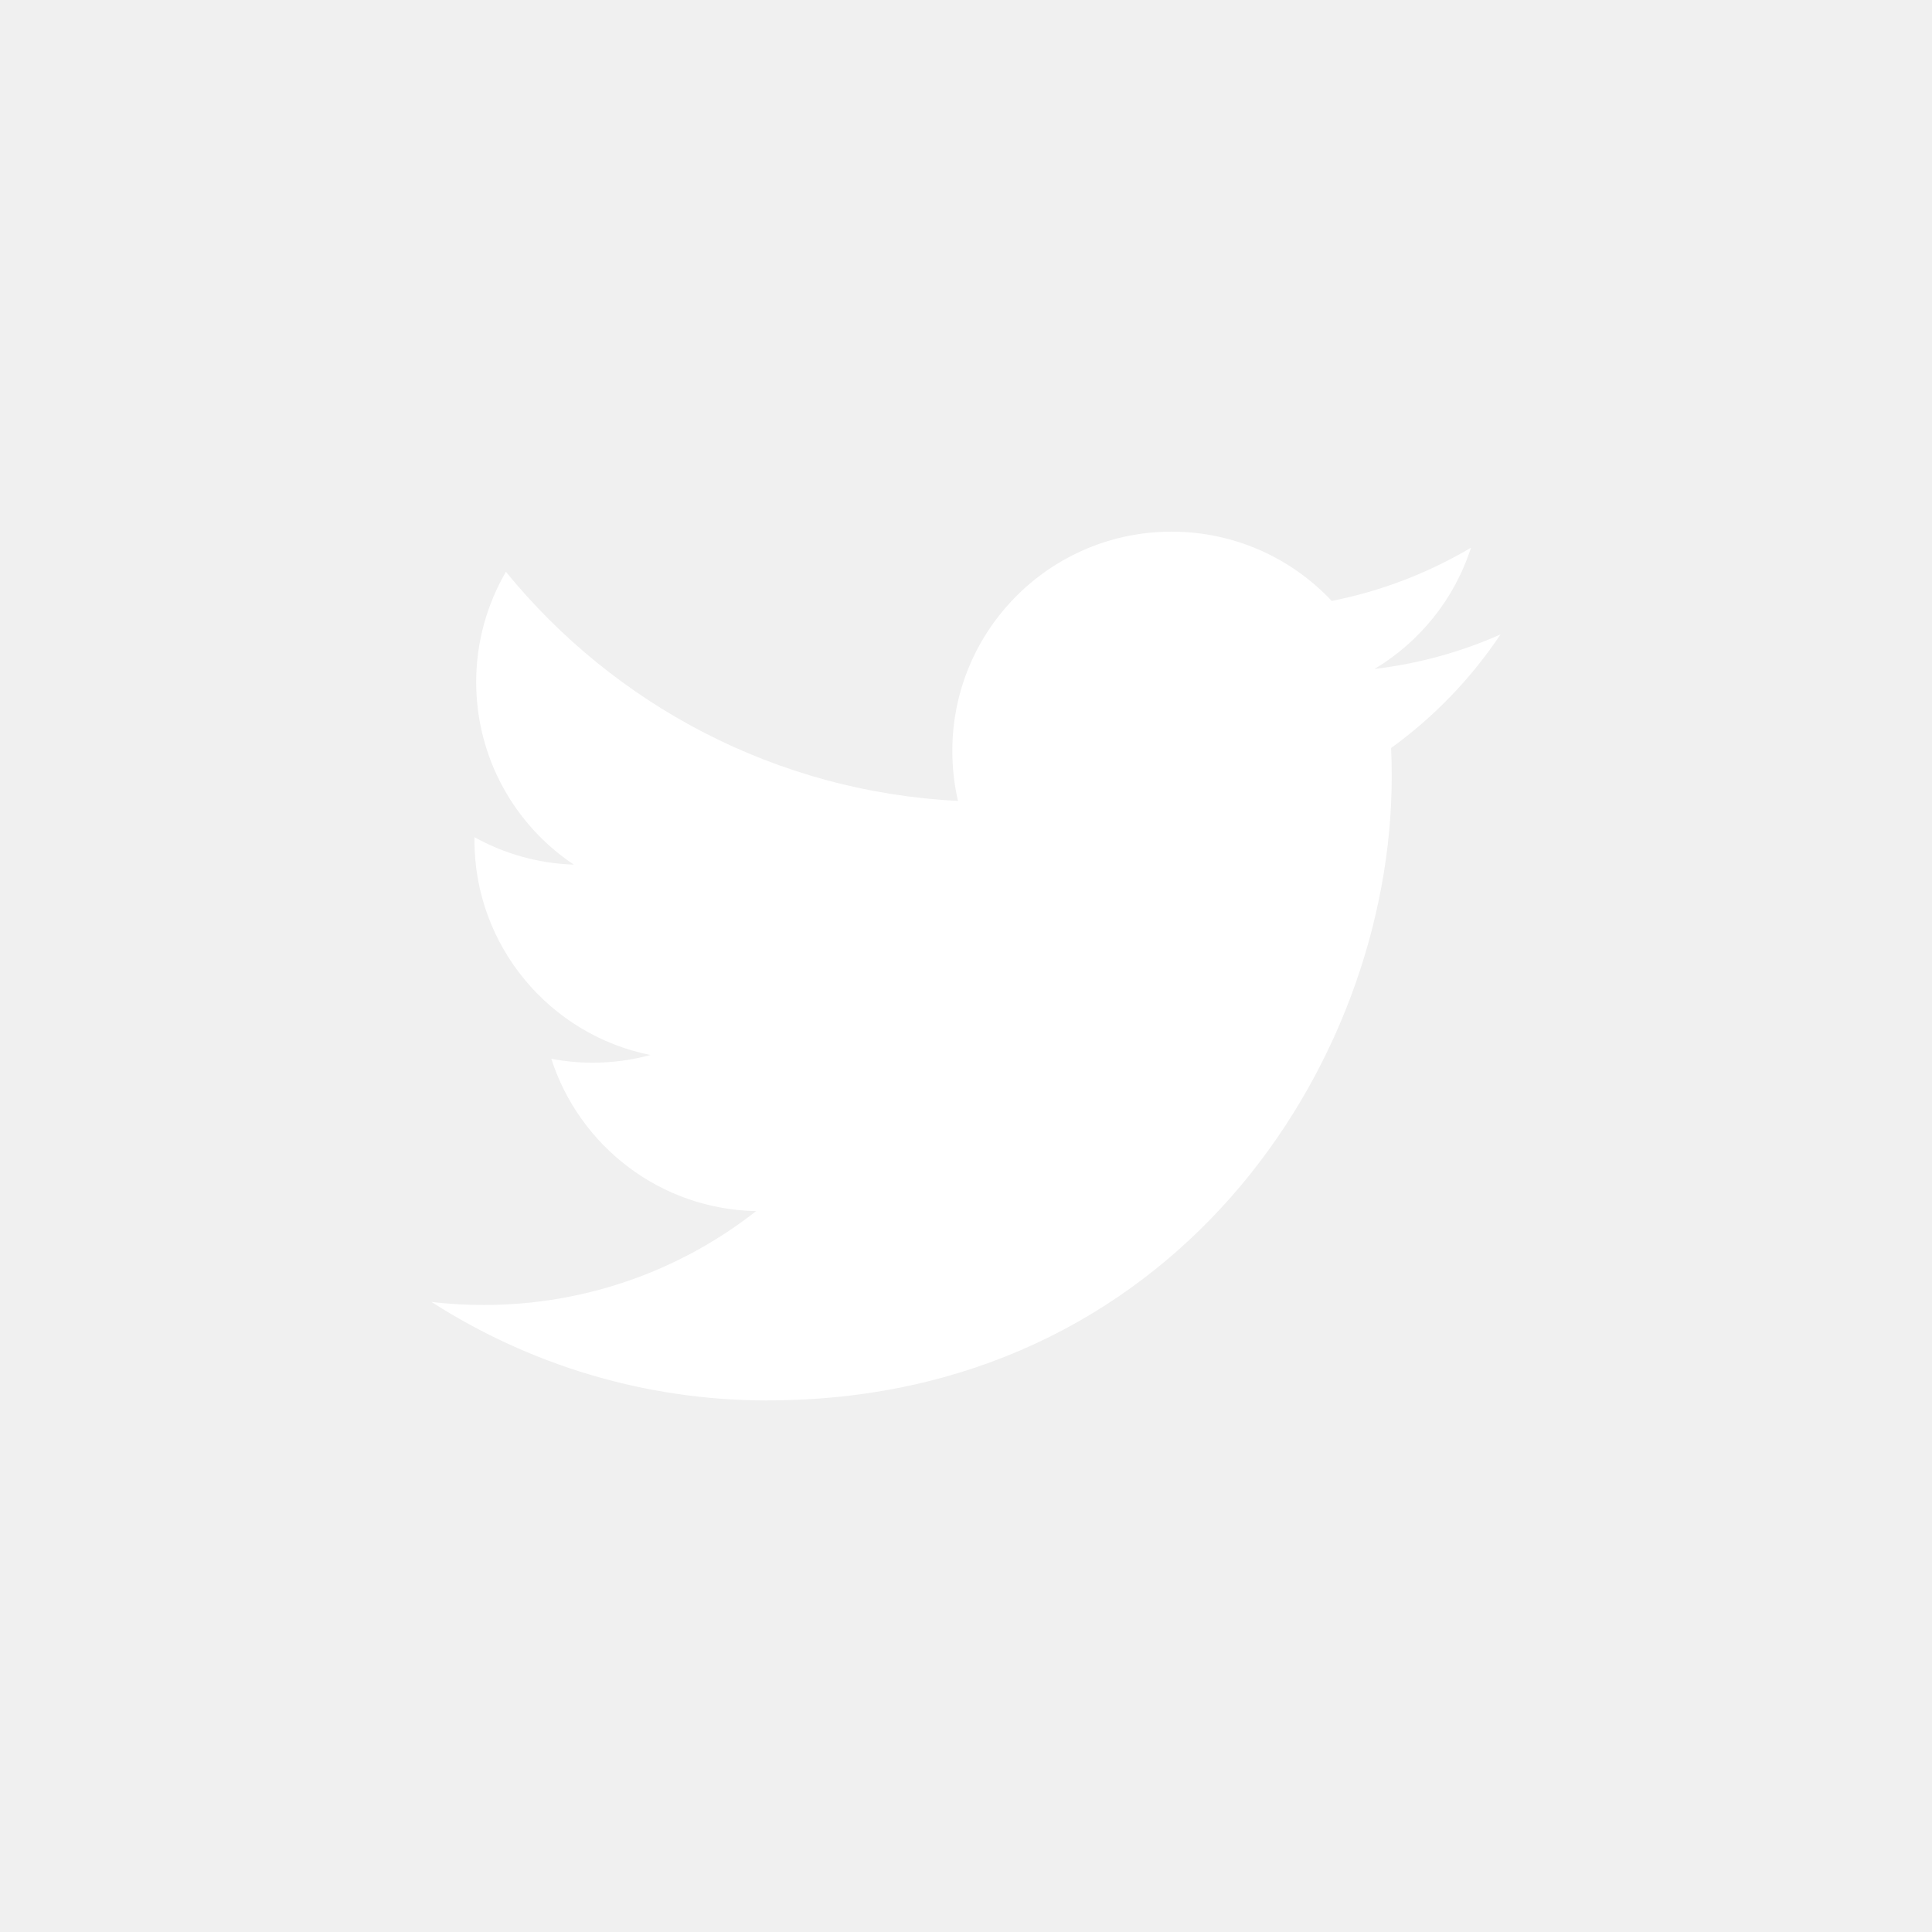
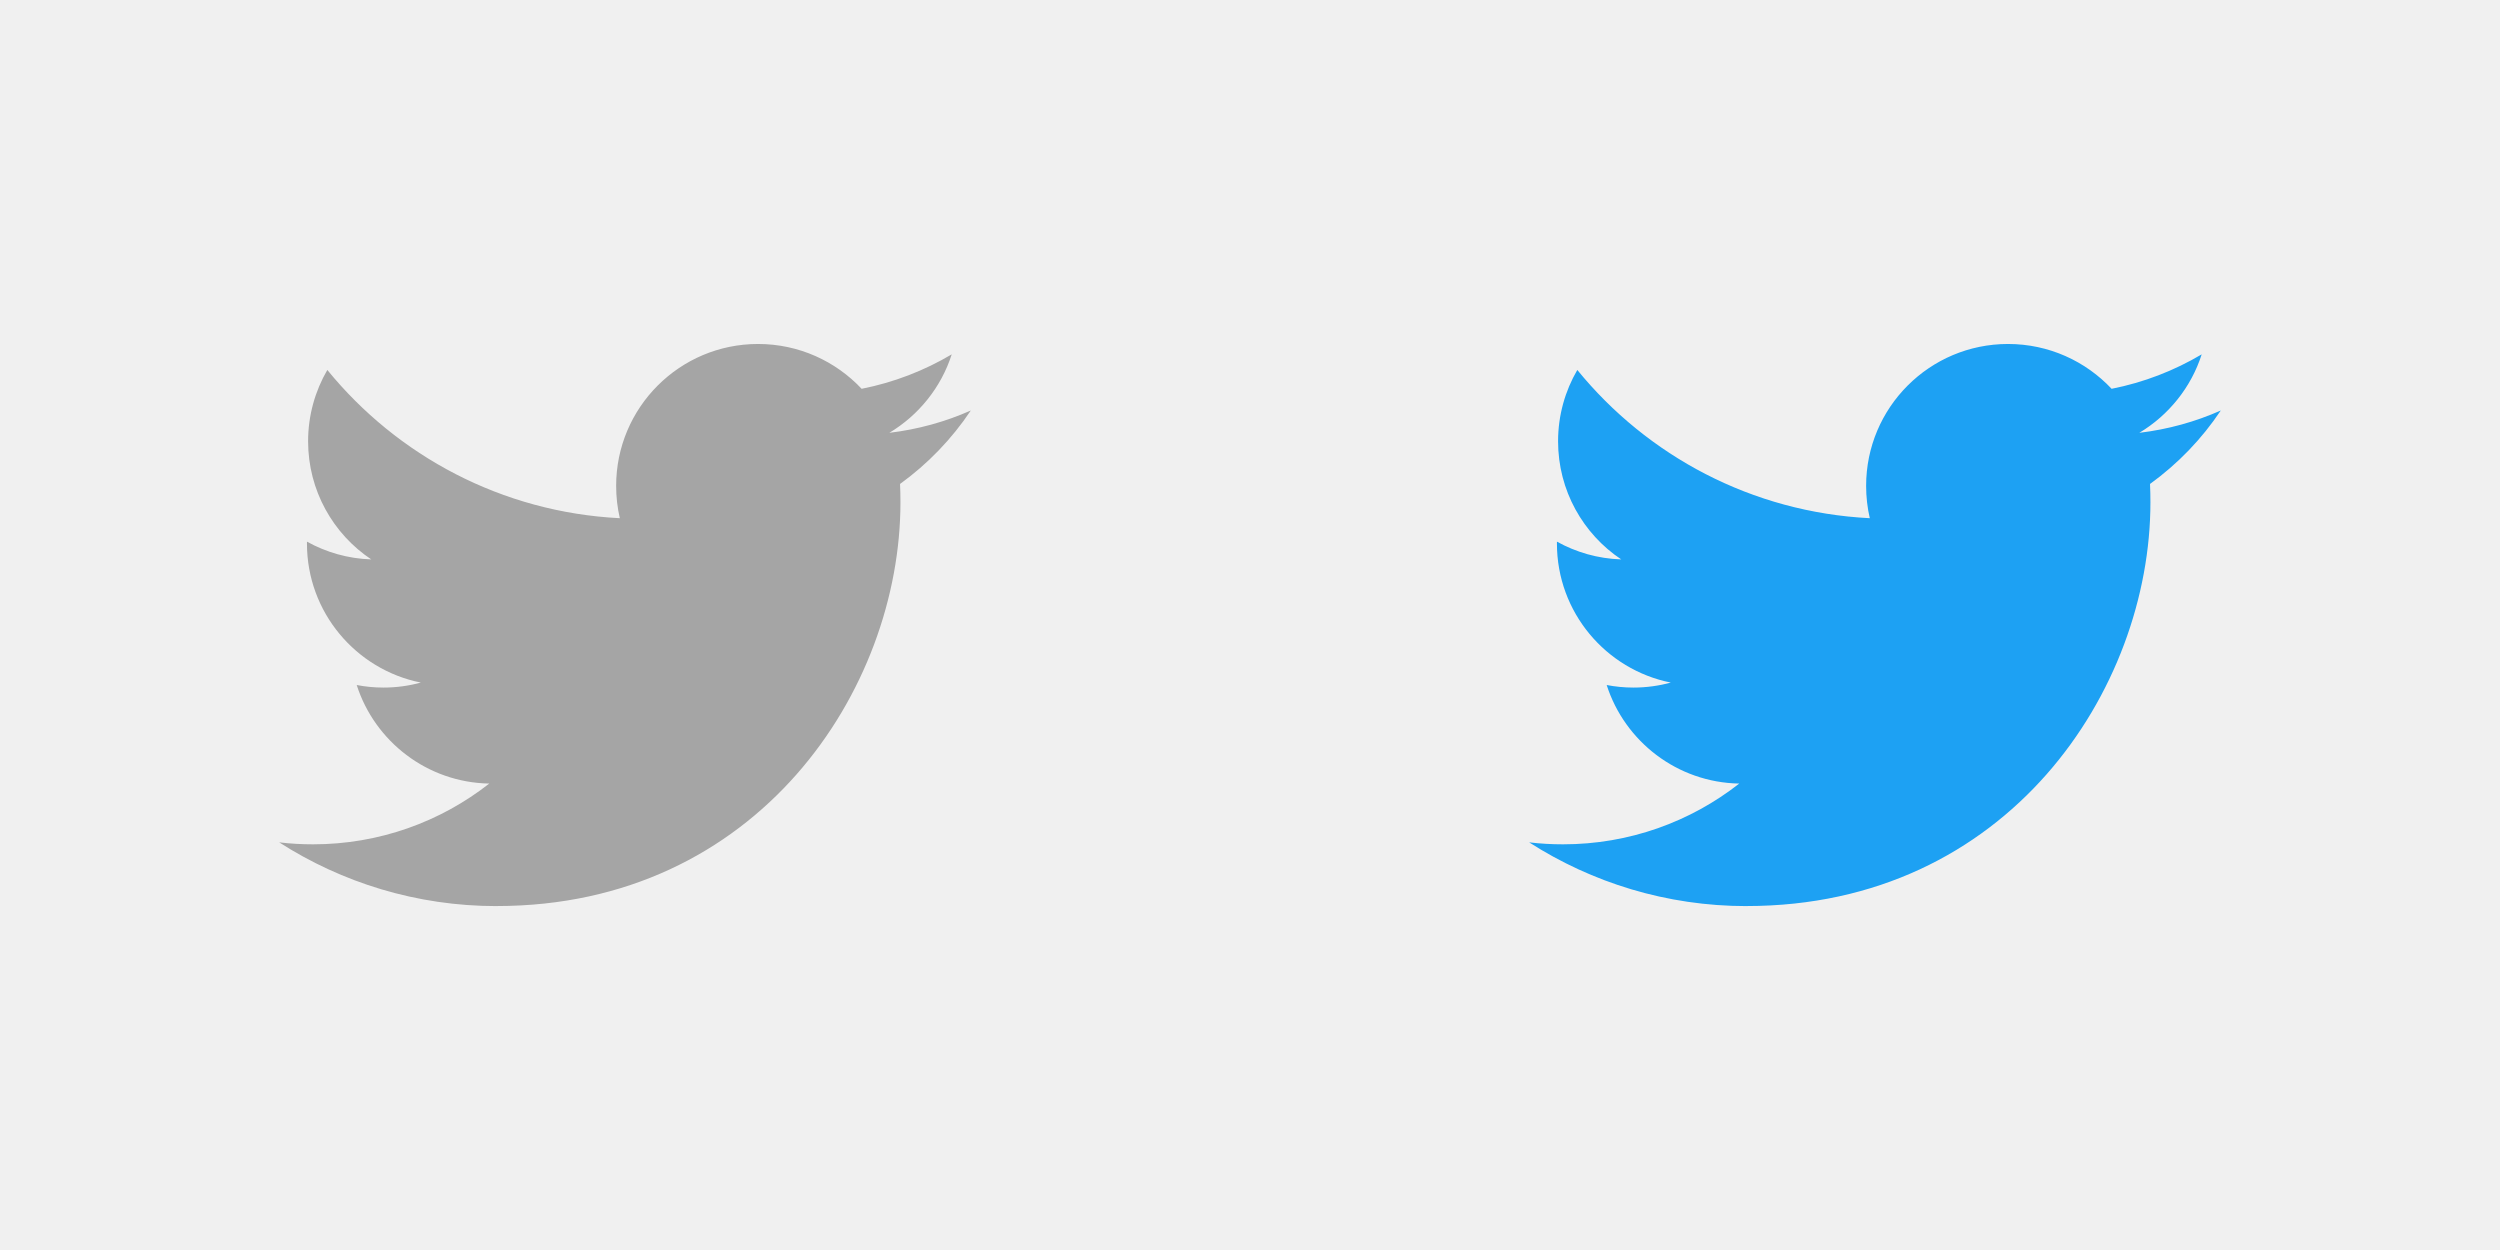
- <svg xmlns="http://www.w3.org/2000/svg" width="50" height="50" viewBox="0 0 50 50" id="svg4595" version="1.1">
+ <svg xmlns="http://www.w3.org/2000/svg" width="100" height="50" viewBox="0 0 100 50" id="svg4595" version="1.1">
  <defs id="defs4597" />
  <g id="layer1" transform="translate(0,-1002.362)">
-     <path id="path3437" d="m 19.868,1038.604 c 10.44,0 16.15,-8.649 16.15,-16.15 0,-0.246 -0.005,-0.49 -0.016,-0.734 1.108,-0.801 2.072,-1.801 2.831,-2.939 -1.017,0.452 -2.111,0.756 -3.26,0.894 1.172,-0.703 2.072,-1.814 2.496,-3.139 -1.097,0.65 -2.311,1.123 -3.604,1.378 -1.036,-1.103 -2.51,-1.793 -4.143,-1.793 -3.135,0 -5.676,2.542 -5.676,5.675 0,0.445 0.05,0.879 0.147,1.294 -4.717,-0.237 -8.901,-2.496 -11.7,-5.93 -0.487,0.839 -0.769,1.813 -0.769,2.853 0,1.969 1.002,3.708 2.526,4.725 -0.931,-0.029 -1.806,-0.285 -2.571,-0.71 -8.2e-4,0.024 -8.2e-4,0.047 -8.2e-4,0.073 0,2.749 1.957,5.044 4.554,5.564 -0.477,0.13 -0.979,0.2 -1.497,0.2 -0.365,0 -0.721,-0.036 -1.067,-0.102 0.723,2.255 2.818,3.897 5.302,3.942 -1.943,1.523 -4.39,2.43 -7.05,2.43 -0.458,0 -0.91,-0.026 -1.354,-0.079 2.512,1.61 5.495,2.55 8.701,2.55" style="display:inline;fill:#ffffff;fill-opacity:1" />
+     <path id="path3437" d="m 19.868,1038.604 c 10.44,0 16.15,-8.649 16.15,-16.15 0,-0.246 -0.005,-0.49 -0.016,-0.734 1.108,-0.801 2.072,-1.801 2.831,-2.939 -1.017,0.452 -2.111,0.756 -3.26,0.894 1.172,-0.703 2.072,-1.814 2.496,-3.139 -1.097,0.65 -2.311,1.123 -3.604,1.378 -1.036,-1.103 -2.51,-1.793 -4.143,-1.793 -3.135,0 -5.676,2.542 -5.676,5.675 0,0.445 0.05,0.879 0.147,1.294 -4.717,-0.237 -8.901,-2.496 -11.7,-5.93 -0.487,0.839 -0.769,1.813 -0.769,2.853 0,1.969 1.002,3.708 2.526,4.725 -0.931,-0.029 -1.806,-0.285 -2.571,-0.71 -8.2e-4,0.024 -8.2e-4,0.047 -8.2e-4,0.073 0,2.749 1.957,5.044 4.554,5.564 -0.477,0.13 -0.979,0.2 -1.497,0.2 -0.365,0 -0.721,-0.036 -1.067,-0.102 0.723,2.255 2.818,3.897 5.302,3.942 -1.943,1.523 -4.39,2.43 -7.05,2.43 -0.458,0 -0.91,-0.026 -1.354,-0.079 2.512,1.61 5.495,2.55 8.701,2.55" style="display:inline;fill:#a5a5a5;fill-opacity:1" />
+     <path id="path3437-3" d="m 69.867,1038.604 c 10.44,0 16.15,-8.649 16.15,-16.15 0,-0.246 -0.005,-0.49 -0.016,-0.734 1.108,-0.801 2.072,-1.801 2.831,-2.939 -1.017,0.452 -2.111,0.756 -3.26,0.894 1.172,-0.703 2.072,-1.814 2.496,-3.139 -1.097,0.65 -2.311,1.123 -3.604,1.378 -1.036,-1.103 -2.51,-1.793 -4.143,-1.793 -3.135,0 -5.676,2.542 -5.676,5.675 0,0.445 0.05,0.879 0.147,1.294 -4.717,-0.237 -8.901,-2.496 -11.7,-5.93 -0.487,0.839 -0.769,1.813 -0.769,2.853 0,1.969 1.002,3.708 2.526,4.725 -0.931,-0.029 -1.806,-0.285 -2.571,-0.71 -8.2e-4,0.024 -8.2e-4,0.047 -8.2e-4,0.073 0,2.749 1.957,5.044 4.554,5.564 -0.477,0.13 -0.979,0.2 -1.497,0.2 -0.365,0 -0.721,-0.036 -1.067,-0.102 0.723,2.255 2.818,3.897 5.302,3.942 -1.943,1.523 -4.39,2.43 -7.05,2.43 -0.458,0 -0.91,-0.026 -1.354,-0.079 2.512,1.61 5.495,2.55 8.701,2.55" style="display:inline;fill:#1da1f3;fill-opacity:1" />
  </g>
</svg>
